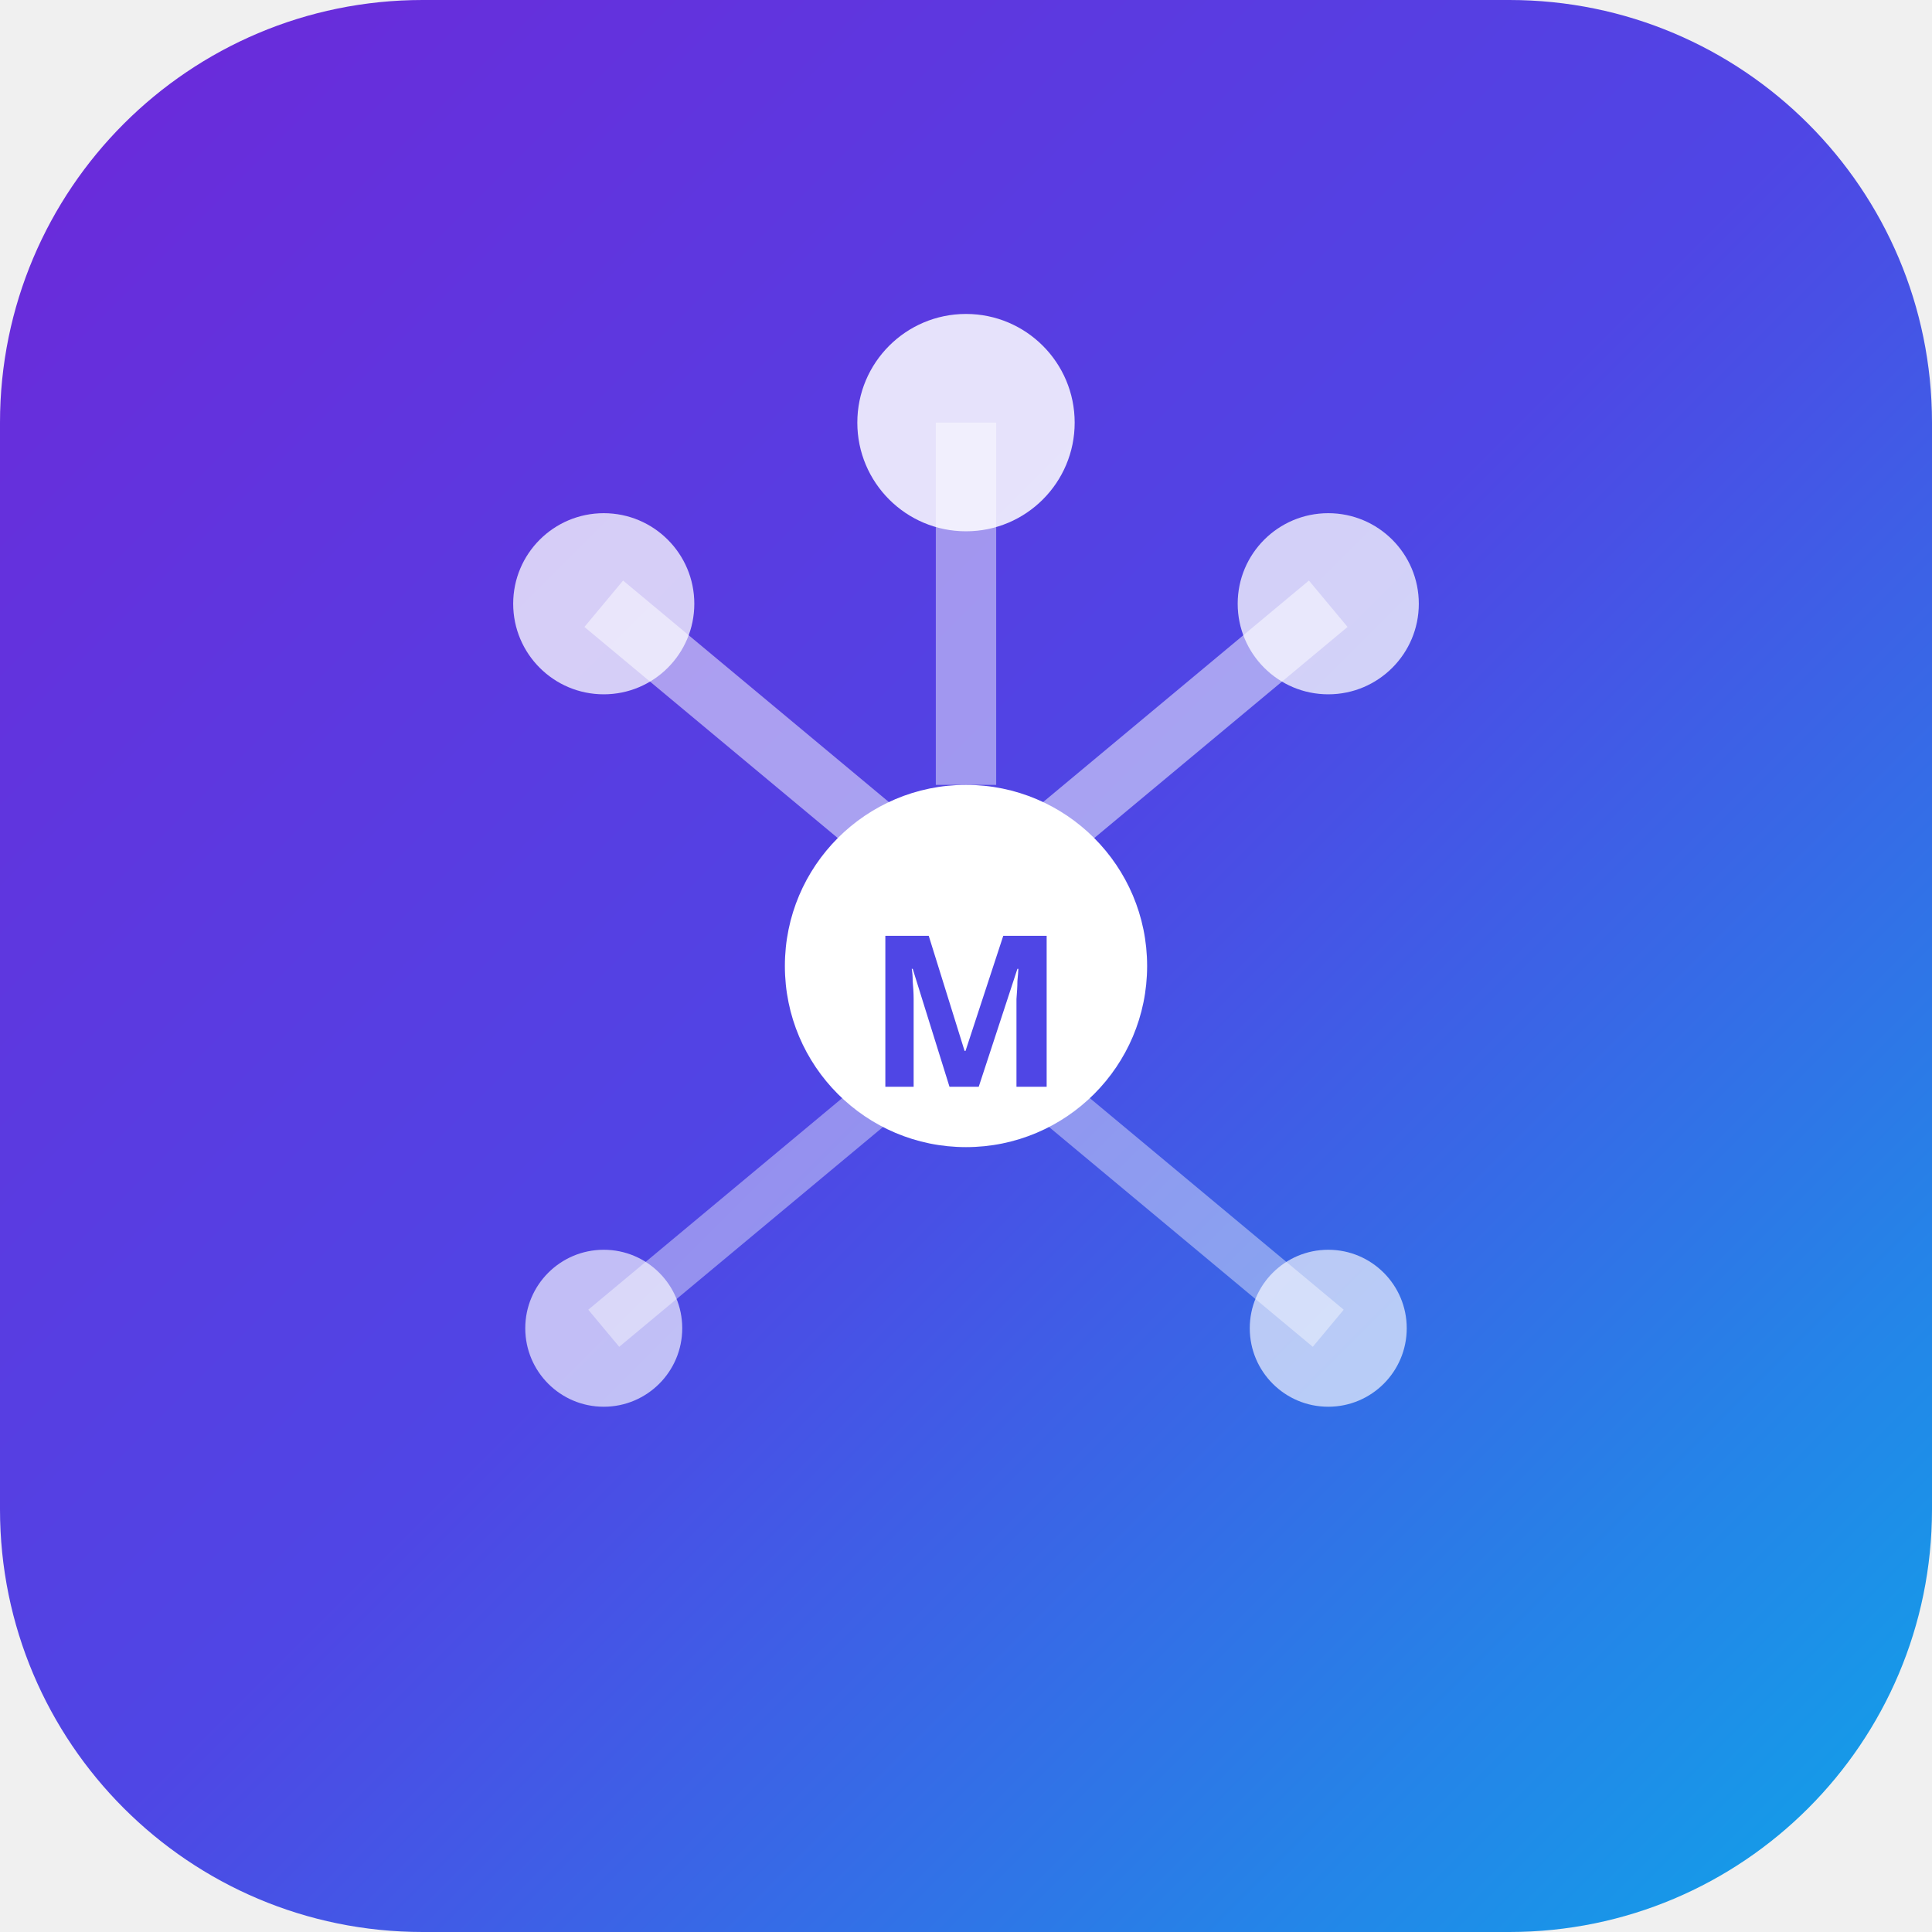
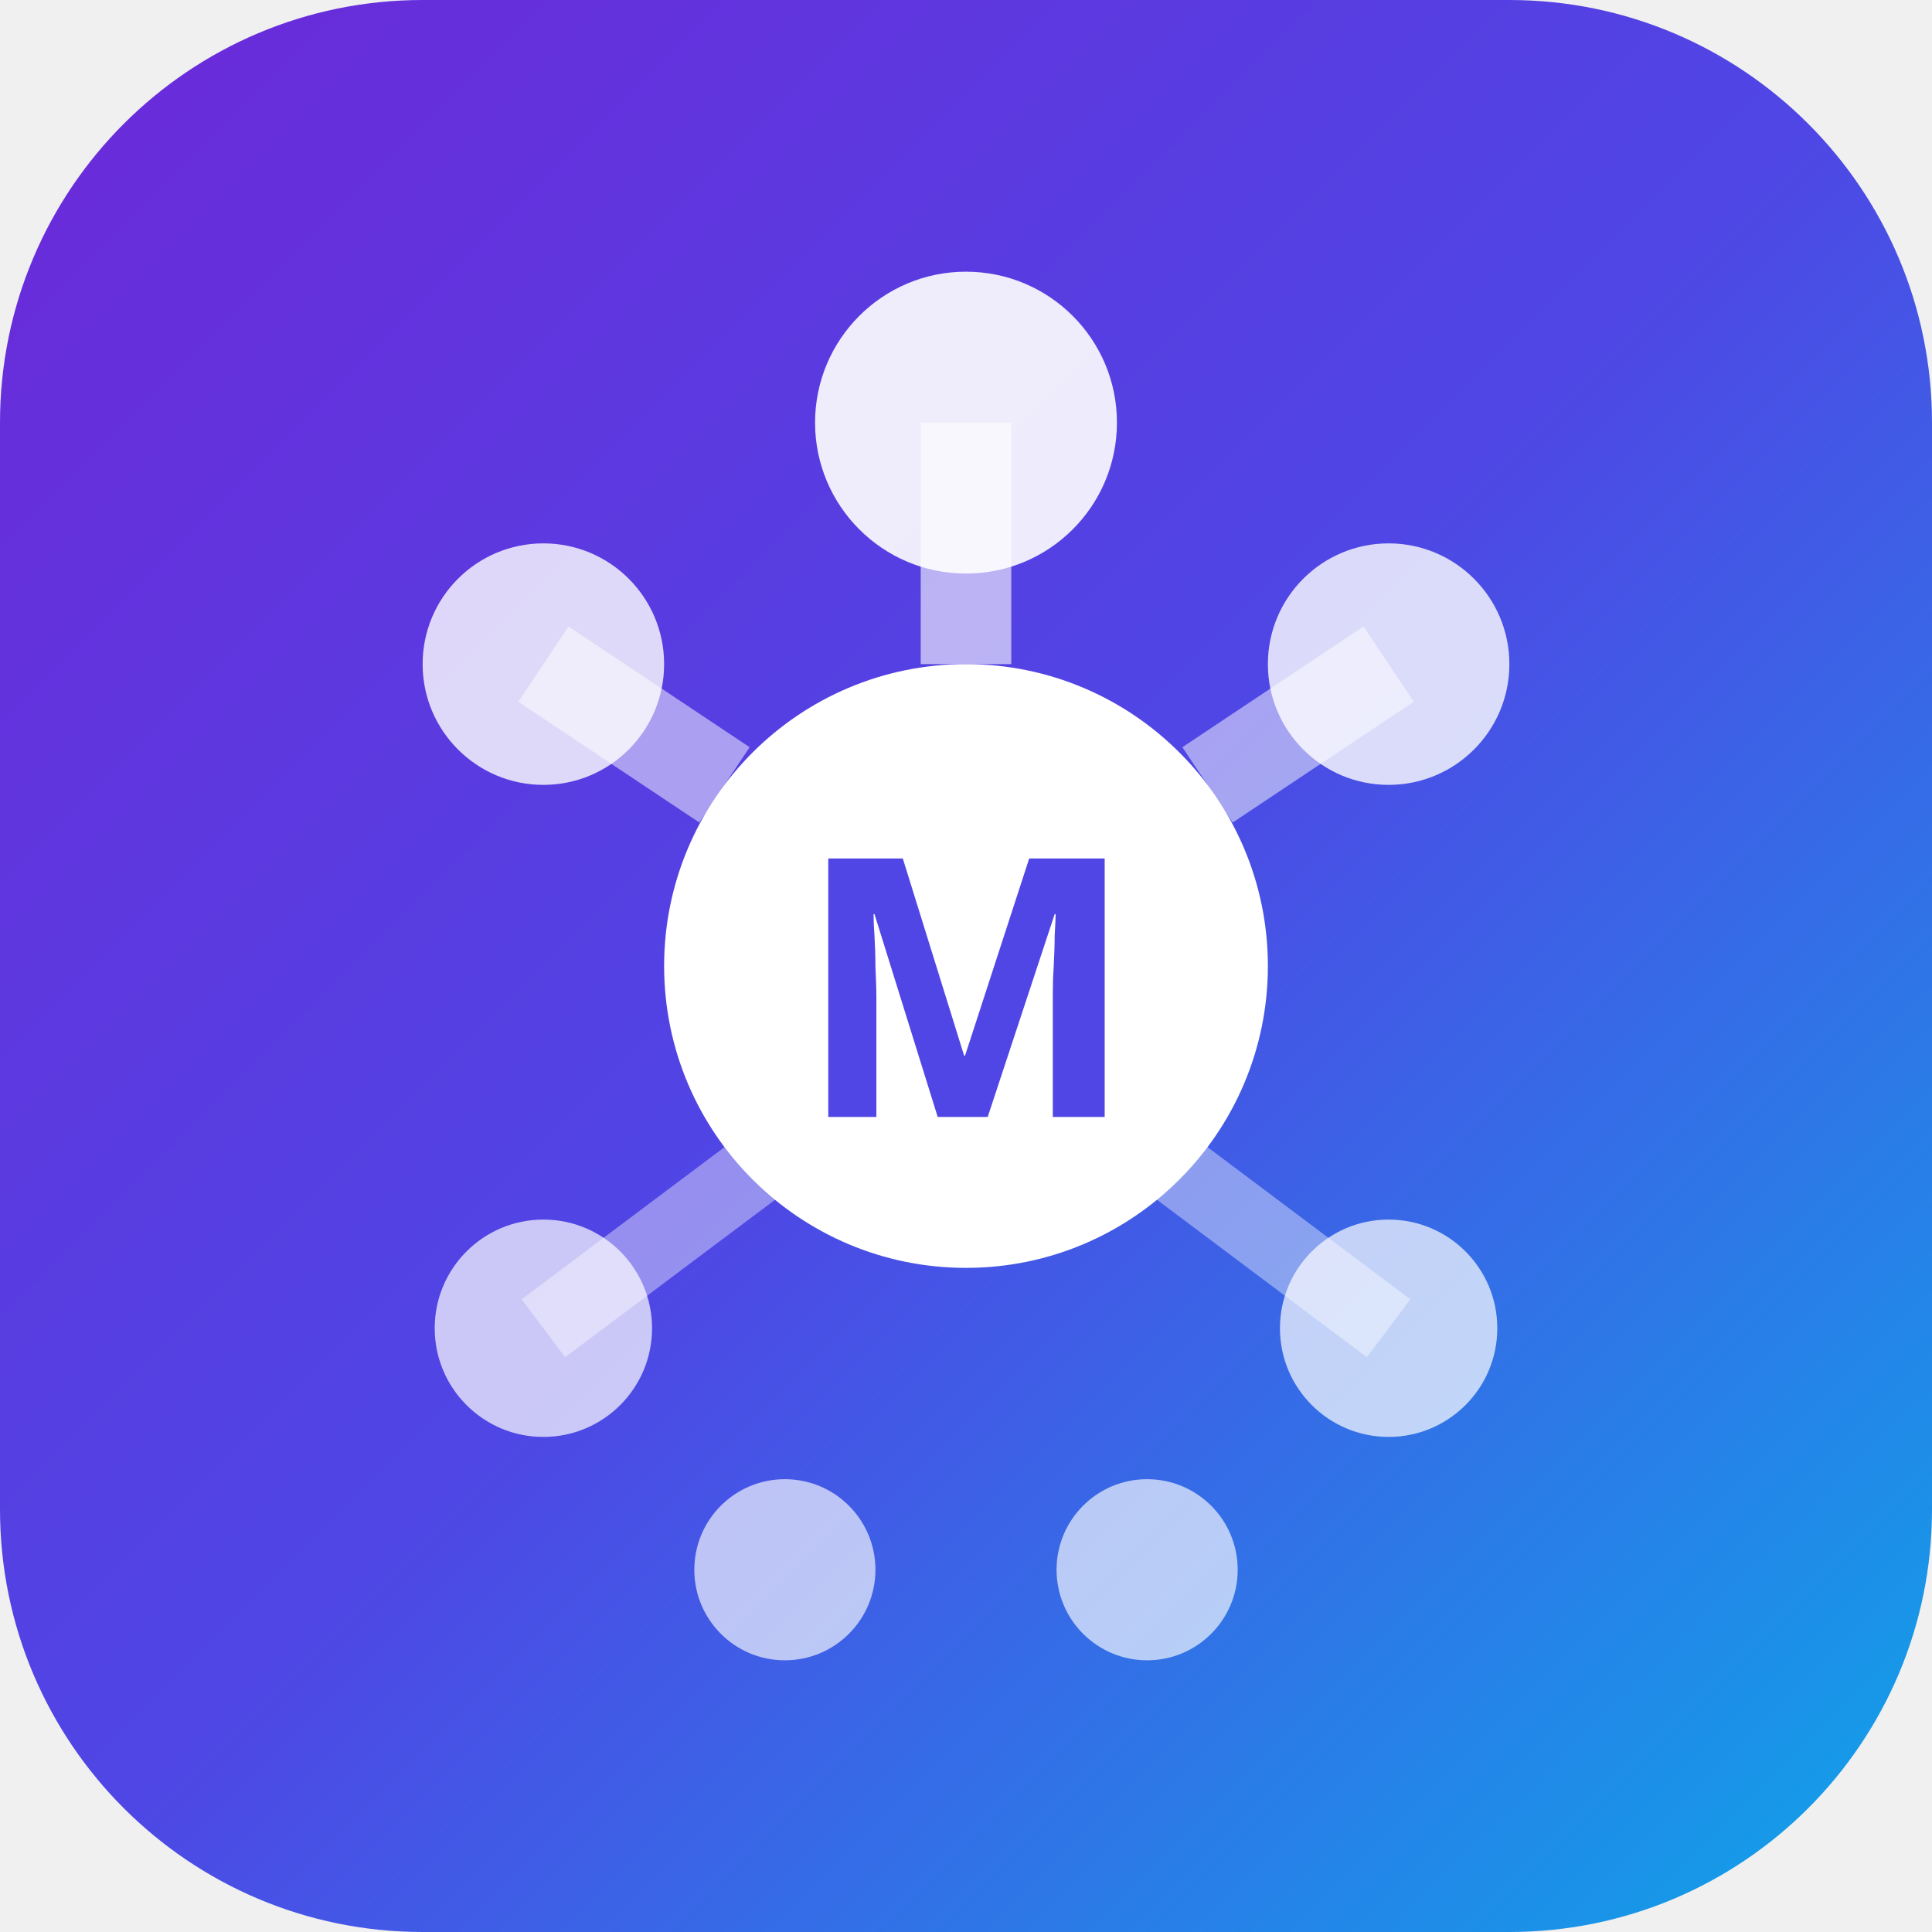
<svg xmlns="http://www.w3.org/2000/svg" viewBox="0 0 32 32" fill="none">
  <defs>
    <linearGradient id="fbg" x1="0" y1="0" x2="32" y2="32" gradientUnits="userSpaceOnUse">
      <stop offset="0%" stop-color="#6d28d9" />
      <stop offset="50%" stop-color="#4f46e5" />
      <stop offset="100%" stop-color="#0ea5e9" />
    </linearGradient>
  </defs>
  <rect width="32" height="32" rx="7" fill="url(#fbg)" />
-   <line x1="16" y1="15" x2="10" y2="10" stroke="white" stroke-width="1" opacity="0.5" />
-   <line x1="16" y1="15" x2="22" y2="10" stroke="white" stroke-width="1" opacity="0.5" />
-   <line x1="16" y1="17" x2="10" y2="22" stroke="white" stroke-width="0.8" opacity="0.4" />
-   <line x1="16" y1="17" x2="22" y2="22" stroke="white" stroke-width="0.8" opacity="0.4" />
-   <line x1="16" y1="13" x2="16" y2="7" stroke="white" stroke-width="1" opacity="0.45" />
-   <circle cx="16" cy="16" r="3" fill="white" />
-   <circle cx="16" cy="7" r="1.8" fill="white" opacity="0.85" />
-   <circle cx="10" cy="10" r="1.5" fill="white" opacity="0.75" />
-   <circle cx="22" cy="10" r="1.5" fill="white" opacity="0.75" />
-   <circle cx="10" cy="22" r="1.3" fill="white" opacity="0.65" />
-   <circle cx="22" cy="22" r="1.3" fill="white" opacity="0.65" />
-   <text x="16" y="18" text-anchor="middle" font-family="system-ui,sans-serif" font-weight="900" font-size="3.5" fill="#4f46e5">M</text>
+   <circle cx="16" cy="16" r="5" fill="white" />
+   <circle cx="16" cy="7" r="2.5" fill="white" opacity="0.9" />
+   <circle cx="9" cy="11" r="2" fill="white" opacity="0.8" />
+   <circle cx="23" cy="11" r="2" fill="white" opacity="0.8" />
+   <circle cx="9" cy="22" r="1.8" fill="white" opacity="0.7" />
+   <circle cx="23" cy="22" r="1.8" fill="white" opacity="0.7" />
+   <circle cx="13" cy="26" r="1.5" fill="white" opacity="0.65" />
+   <circle cx="19" cy="26" r="1.5" fill="white" opacity="0.65" />
+   <line x1="16" y1="11" x2="16" y2="7" stroke="white" stroke-width="1.5" opacity="0.6" />
+   <line x1="12" y1="13" x2="9" y2="11" stroke="white" stroke-width="1.5" opacity="0.5" />
+   <line x1="20" y1="13" x2="23" y2="11" stroke="white" stroke-width="1.5" opacity="0.5" />
+   <line x1="13" y1="19" x2="9" y2="22" stroke="white" stroke-width="1.2" opacity="0.4" />
+   <line x1="19" y1="19" x2="23" y2="22" stroke="white" stroke-width="1.2" opacity="0.4" />
+   <text x="16" y="18.5" text-anchor="middle" font-family="system-ui,sans-serif" font-weight="900" font-size="6" fill="#4f46e5">M</text>
</svg>
